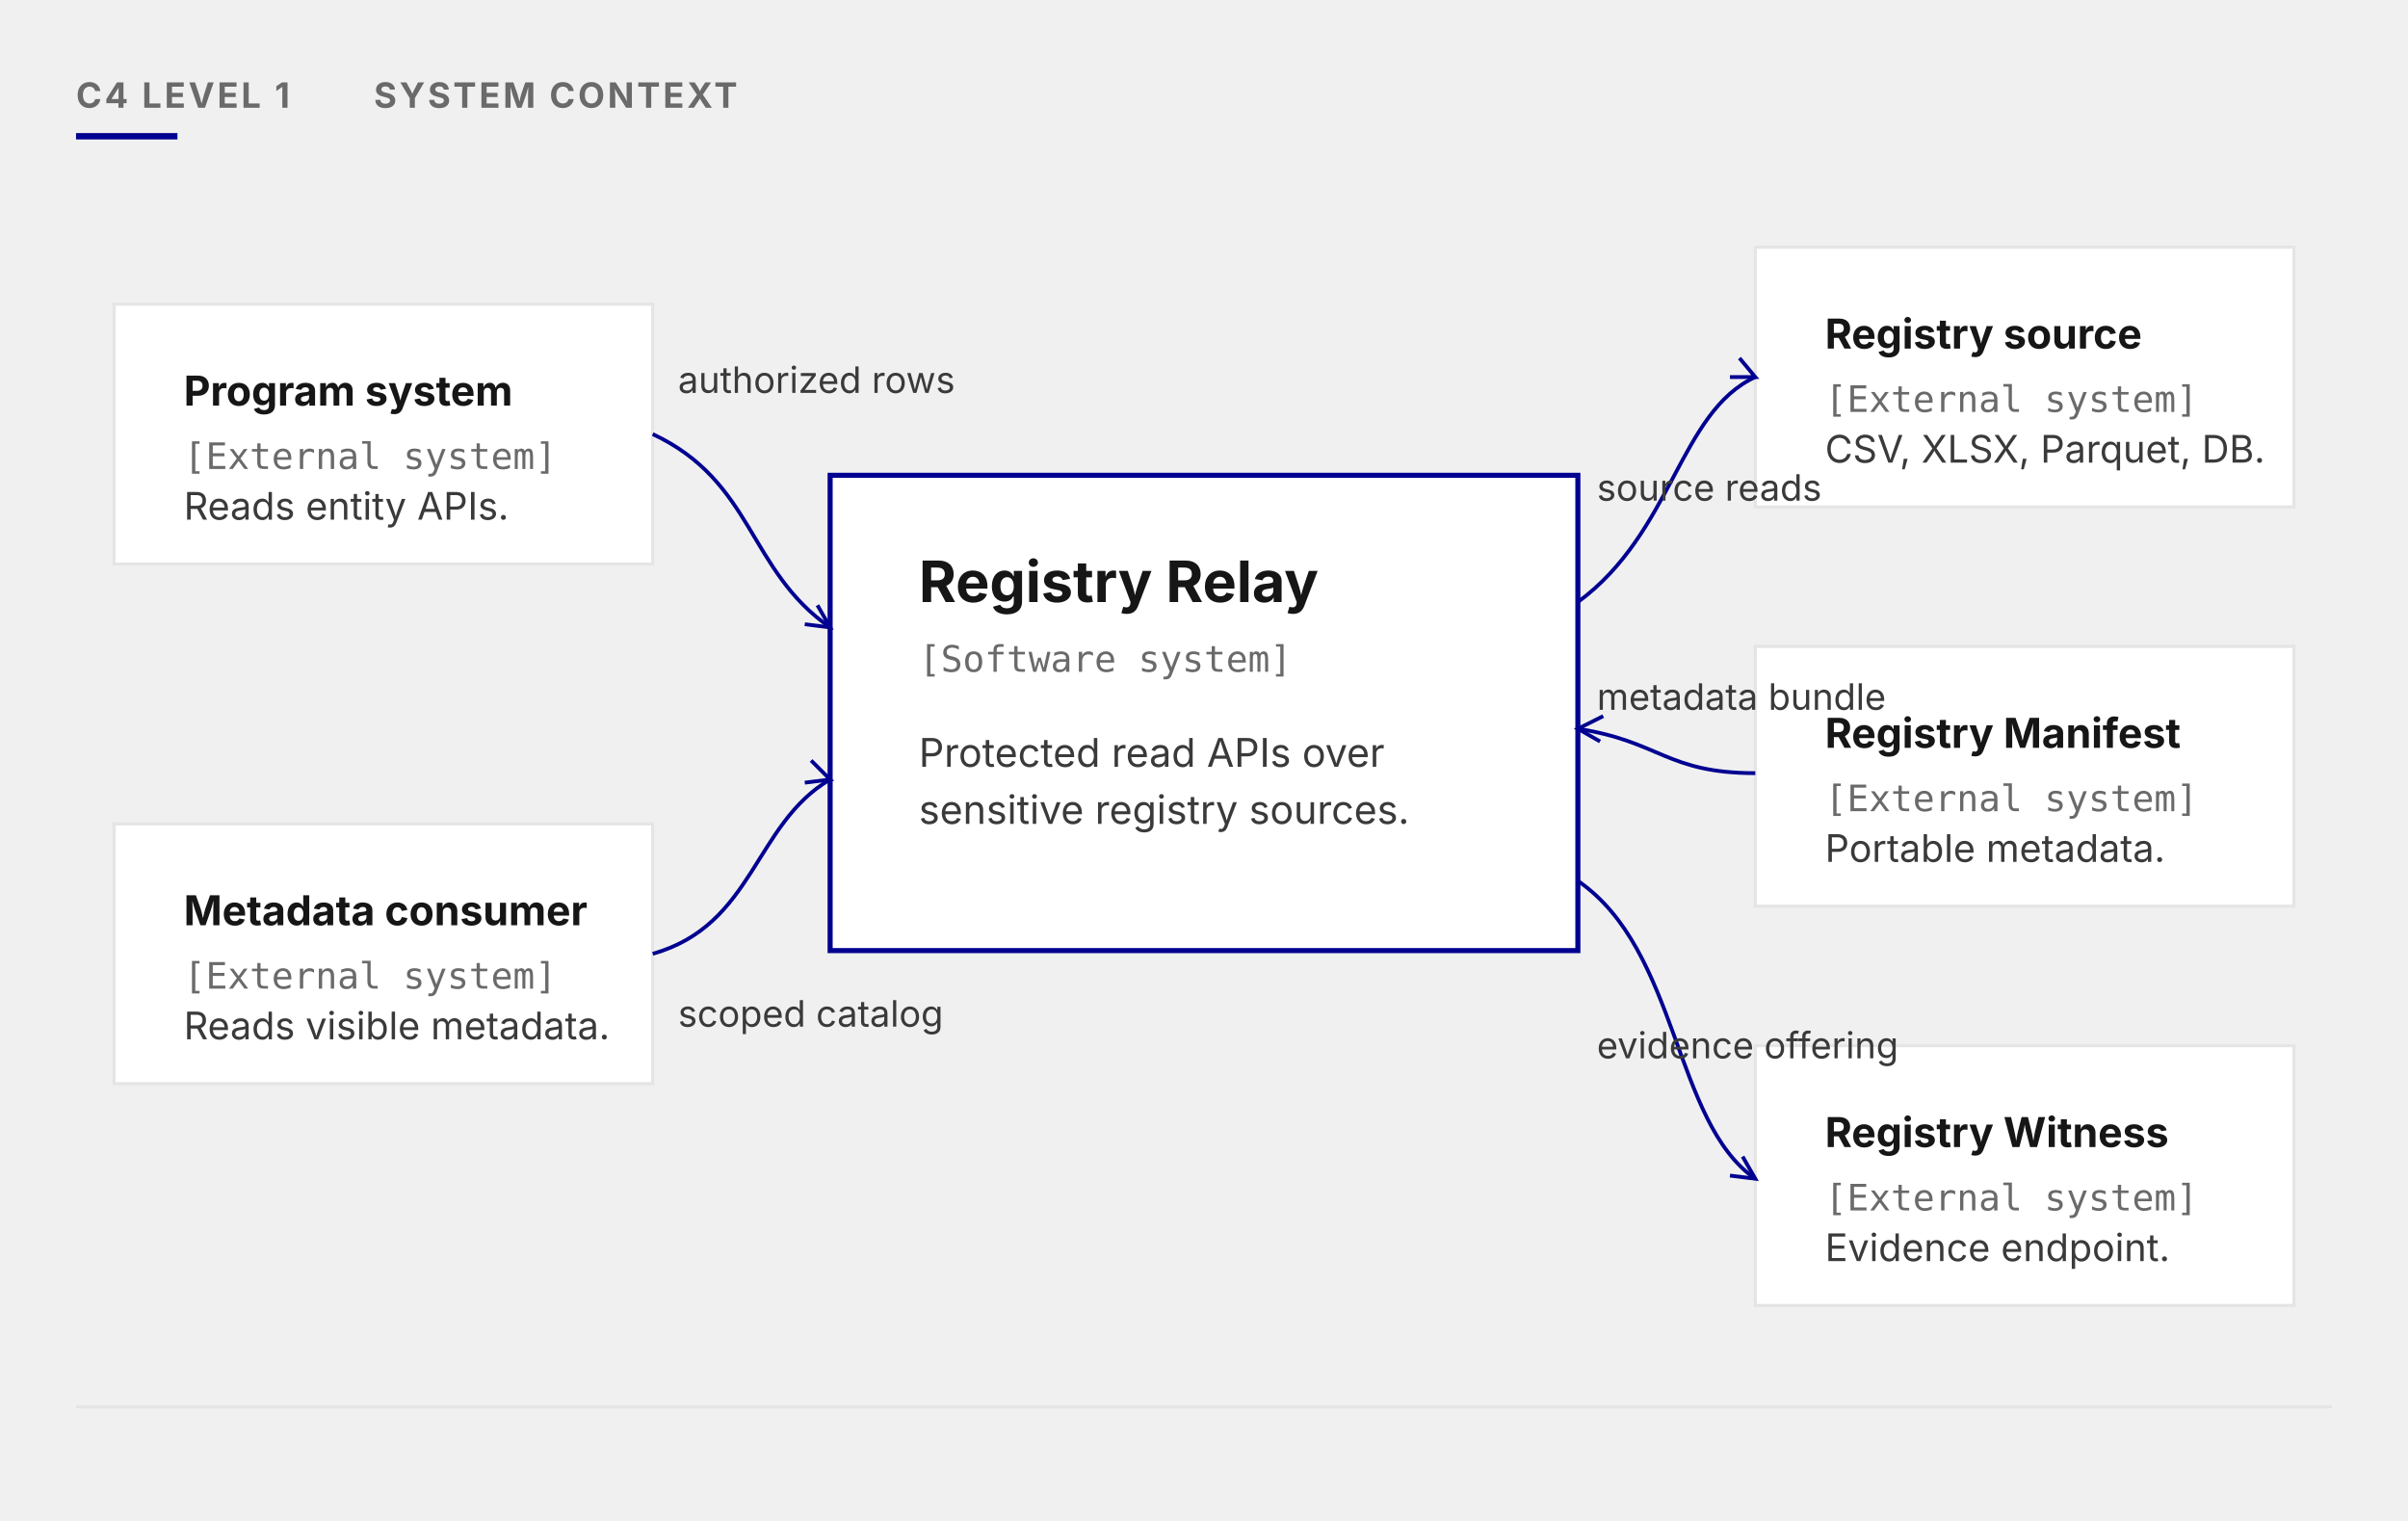
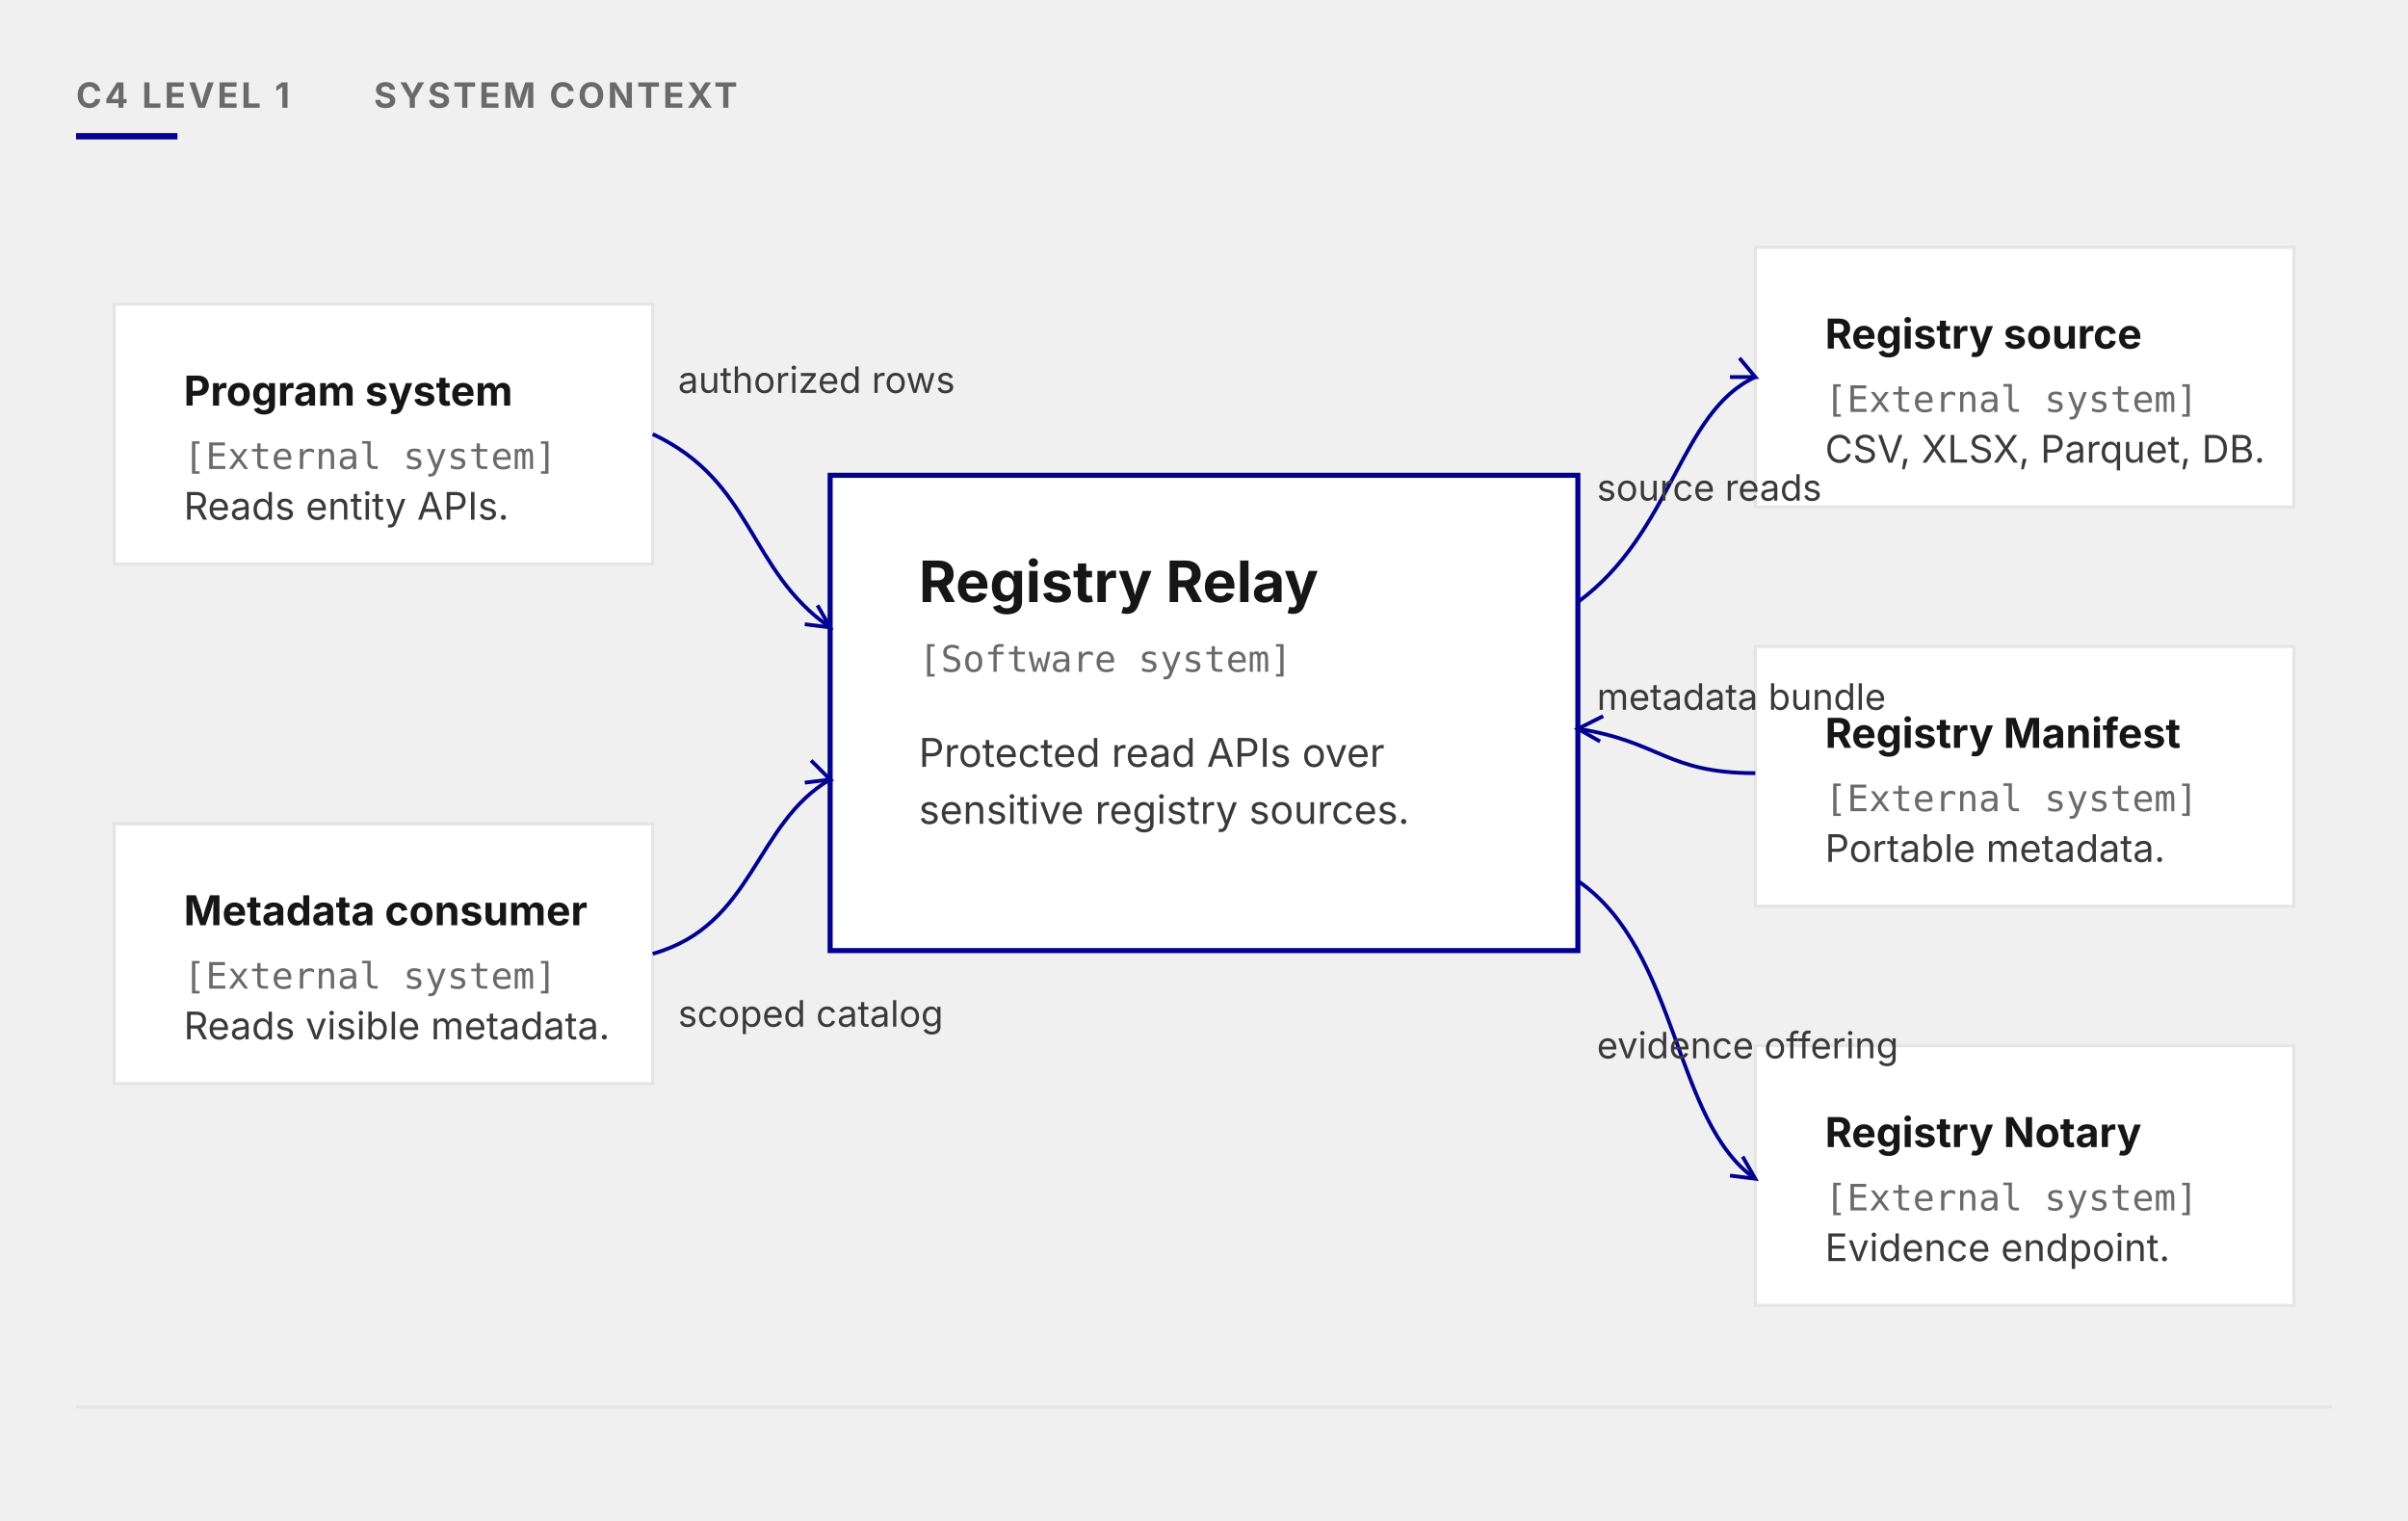
<svg xmlns="http://www.w3.org/2000/svg" viewBox="0 0 760 480" role="img" font-family="'Public Sans', system-ui, -apple-system, BlinkMacSystemFont, sans-serif" text-rendering="geometricPrecision">
  <g fill="#6a6a6a" font-size="11" font-weight="700" letter-spacing="0.08em">
    <text x="24" y="34">C4 LEVEL 1</text>
    <text x="118" y="34">SYSTEM CONTEXT</text>
  </g>
  <rect x="24" y="42" width="32" height="2" fill="#000091" />
  <rect x="262" y="150" width="236" height="150" fill="#ffffff" stroke="#000091" stroke-width="1.6" />
  <text x="290" y="190" fill="#161616" font-size="18" font-weight="700">Registry Relay</text>
  <text x="290" y="212" fill="#6a6a6a" font-size="11.5" font-family="'IBM Plex Mono', ui-monospace, SFMono-Regular, monospace">[Software system]</text>
  <text x="290" y="242" fill="#3a3a3a" font-size="12.5">Protected read APIs over</text>
  <text x="290" y="260" fill="#3a3a3a" font-size="12.5">sensitive registry sources.</text>
  <g fill="#ffffff" stroke="#e5e5e5" stroke-width="1">
    <rect x="36" y="96" width="170" height="82" />
    <rect x="36" y="260" width="170" height="82" />
    <rect x="554" y="78" width="170" height="82" />
    <rect x="554" y="204" width="170" height="82" />
    <rect x="554" y="330" width="170" height="82" />
  </g>
  <g fill="#161616" font-size="13" font-weight="700">
    <text x="58" y="128">Program system</text>
    <text x="58" y="292">Metadata consumer</text>
    <text x="576" y="110">Registry source</text>
    <text x="576" y="236">Registry Manifest</text>
-     <text x="576" y="362">Registry Witness</text>
+     <text x="576" y="362">Registry Notary</text>
  </g>
  <g fill="#6a6a6a" font-size="11.5" font-family="'IBM Plex Mono', ui-monospace, SFMono-Regular, monospace">
    <text x="58" y="148">[External system]</text>
    <text x="58" y="312">[External system]</text>
    <text x="576" y="130">[External system]</text>
    <text x="576" y="256">[External system]</text>
    <text x="576" y="382">[External system]</text>
  </g>
  <g fill="#3a3a3a" font-size="12">
    <text x="58" y="164">Reads entity APIs.</text>
    <text x="58" y="328">Reads visible metadata.</text>
    <text x="576" y="146">CSV, XLSX, Parquet, DB.</text>
    <text x="576" y="272">Portable metadata.</text>
    <text x="576" y="398">Evidence endpoint.</text>
  </g>
  <g stroke="#000091" stroke-width="1.2" fill="none">
    <path d="M206 137 C238 152 236 180 262 198" />
    <polyline points="254,197 262,198 258,191" />
    <path d="M206 301 C238 292 238 260 262 246" />
    <polyline points="254,247 262,246 256,240" />
    <path d="M498 190 C528 168 530 130 554 119" />
    <polyline points="546,119 554,119 549,113" />
    <path d="M554 244 C526 244 524 234 498 230" />
    <polyline points="506,226 498,230 505,234" />
    <path d="M498 278 C530 300 528 354 554 372" />
    <polyline points="546,371 554,372 550,365" />
  </g>
  <g fill="#3a3a3a" font-size="11.5">
    <text x="214" y="124">authorized rows</text>
    <text x="214" y="324">scoped catalog</text>
    <text x="504" y="158">source reads</text>
    <text x="504" y="224">metadata bundle</text>
    <text x="504" y="334">evidence offering</text>
  </g>
  <line x1="24" y1="444" x2="736" y2="444" stroke="#e5e5e5" stroke-width="1" />
</svg>
